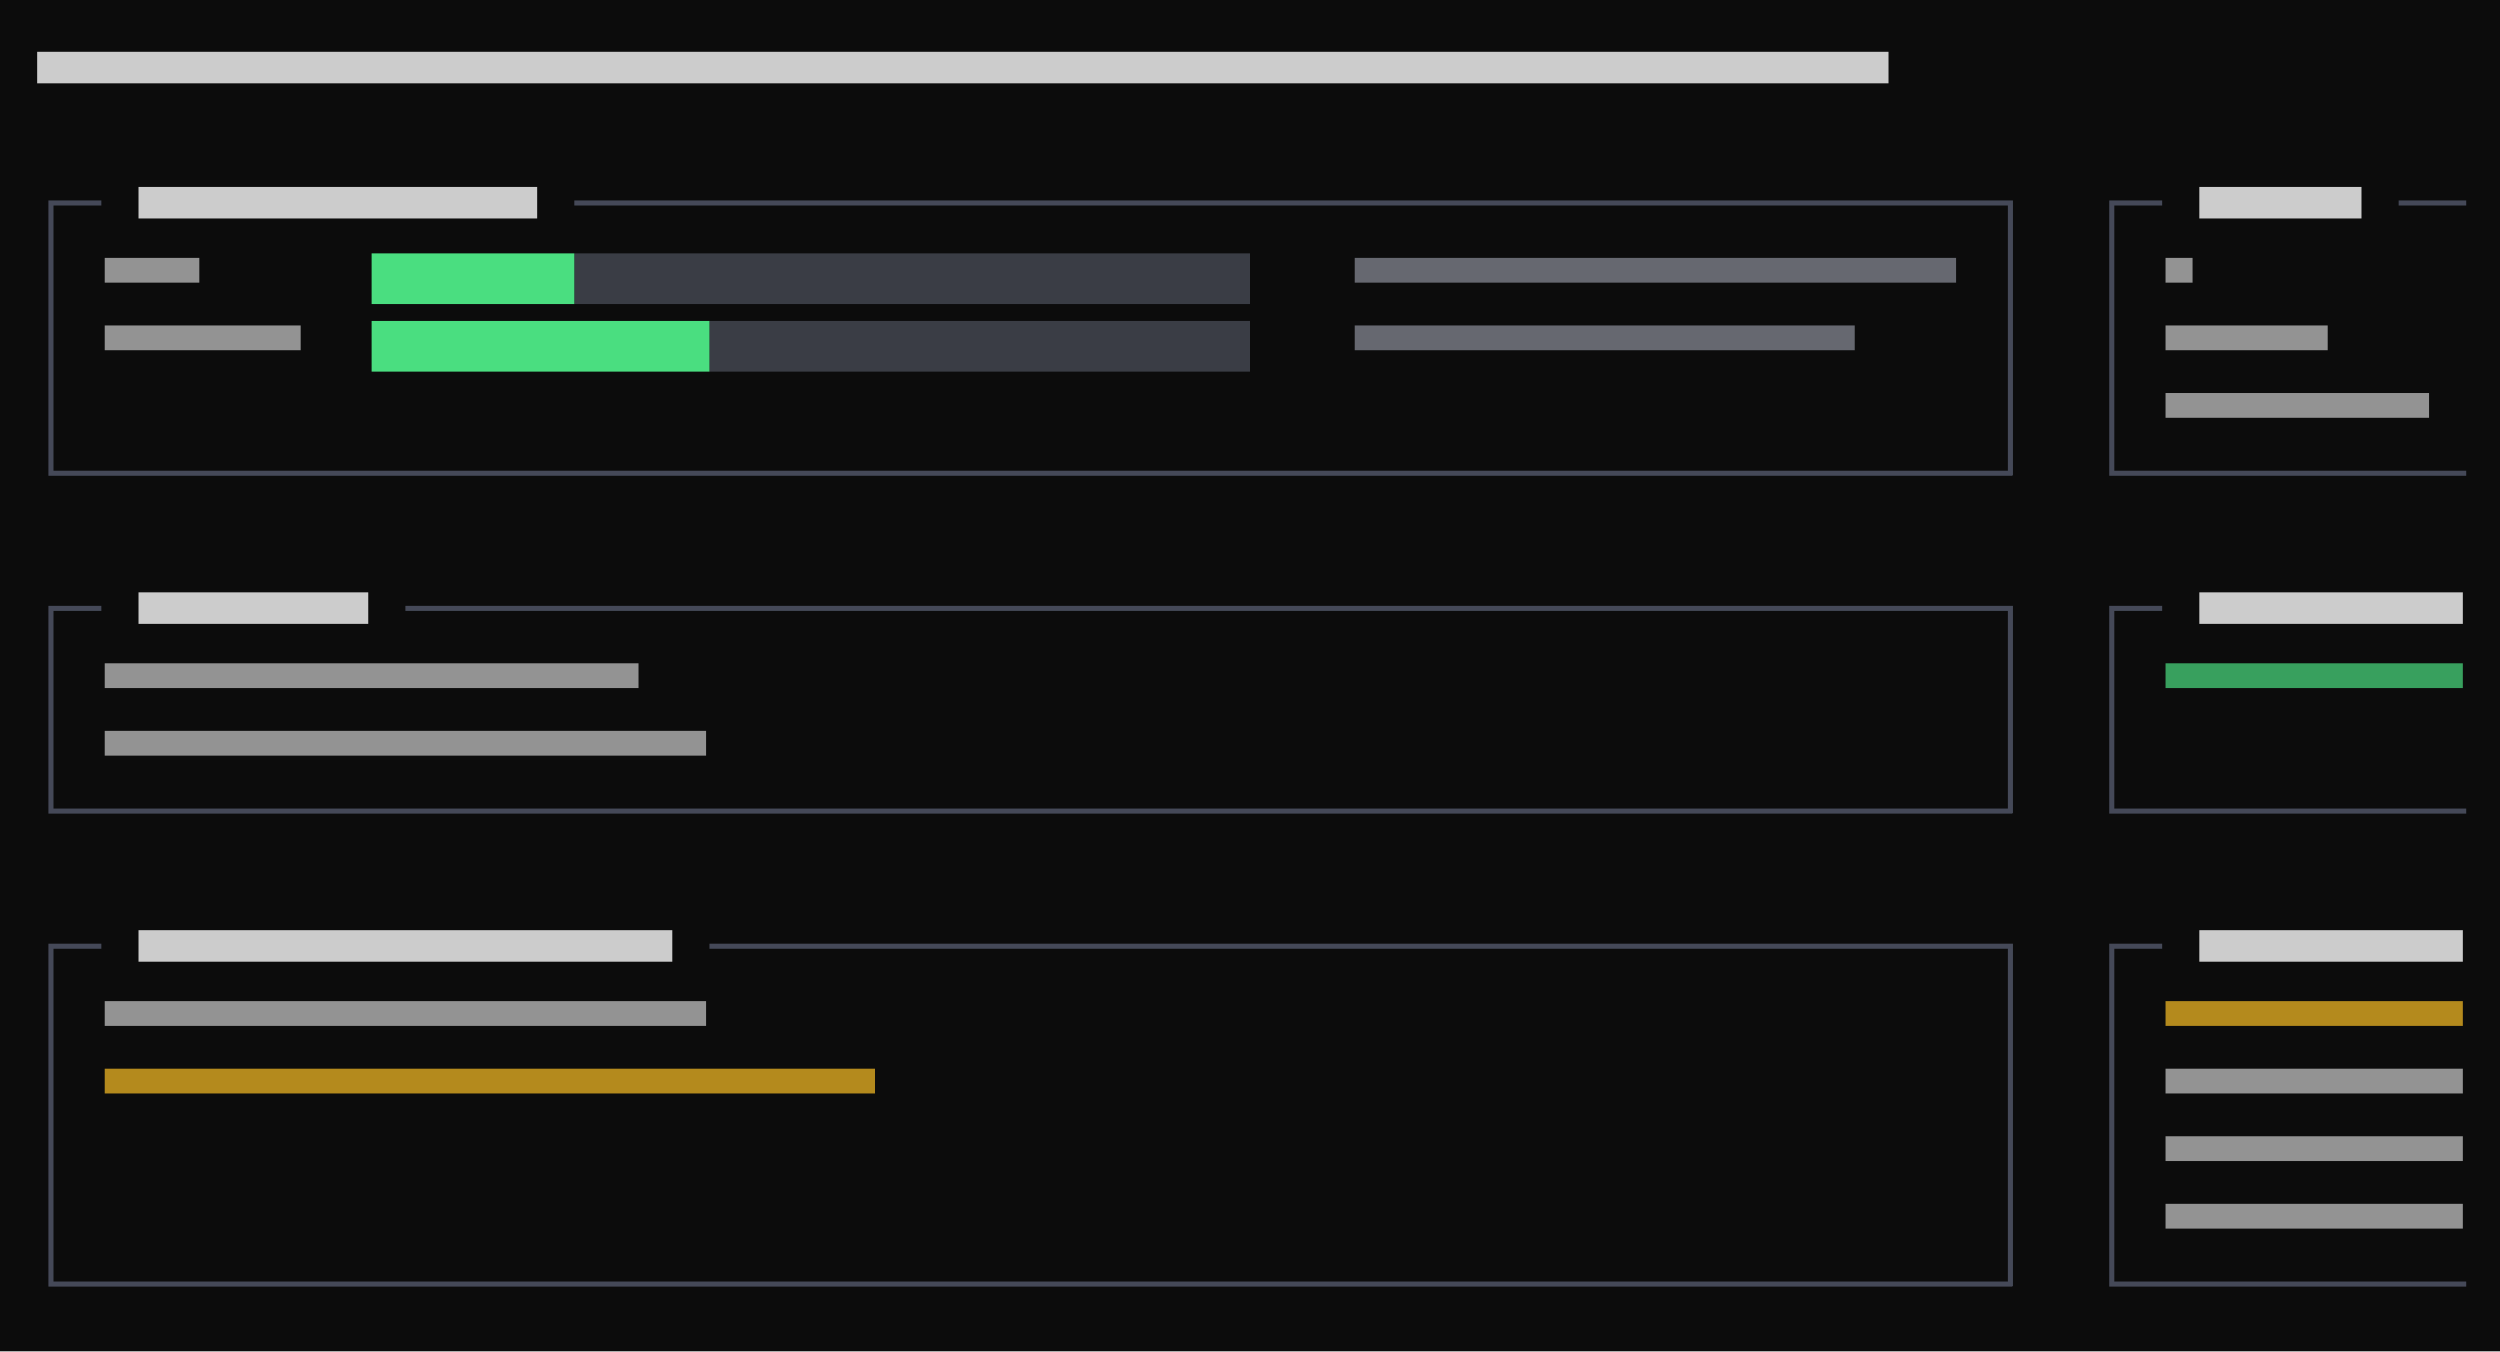
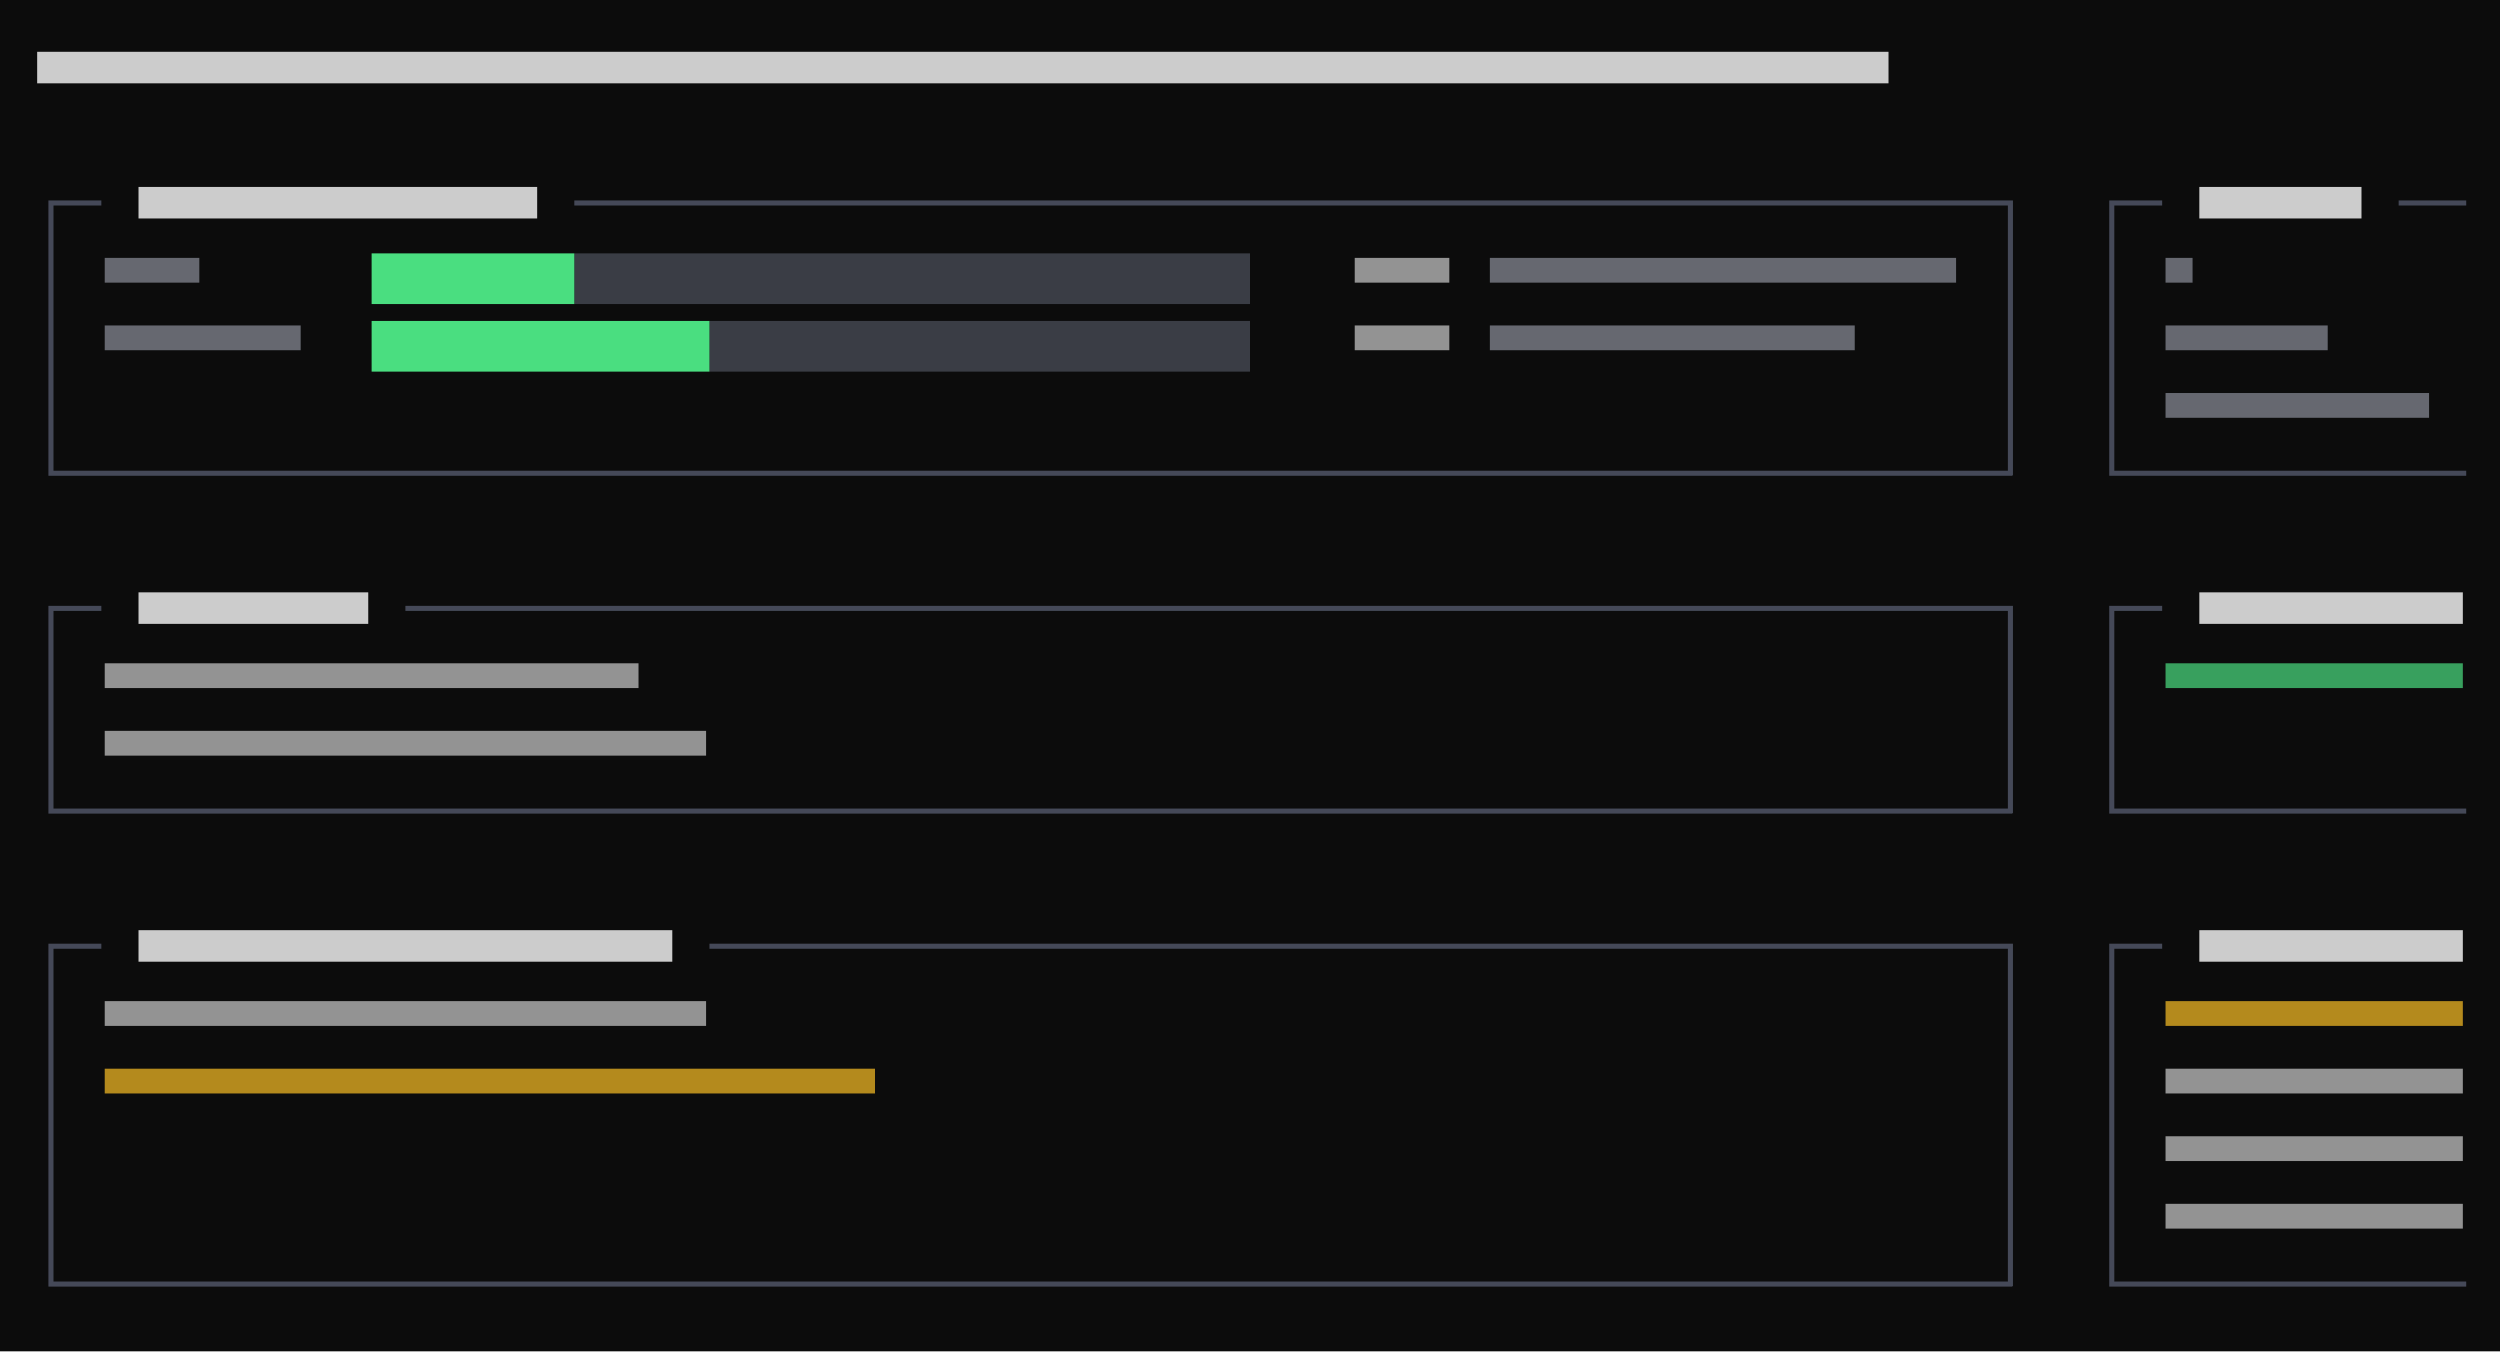
<svg xmlns="http://www.w3.org/2000/svg" viewBox="0 0 444 240" preserveAspectRatio="xMinYMin slice">
  <rect width="100%" height="100%" fill="#0c0c0c" />
  <g transform="translate(6 6)">
    <path fill="#3a3d45" d="M96 39h6v9h-6zM102 39h6v9h-6zM108 39h6v9h-6zM114 39h6v9h-6zM120 39h6v9h-6zM126 39h6v9h-6zM132 39h6v9h-6zM138 39h6v9h-6zM144 39h6v9h-6zM150 39h6v9h-6zM156 39h6v9h-6zM162 39h6v9h-6zM168 39h6v9h-6zM174 39h6v9h-6zM180 39h6v9h-6zM186 39h6v9h-6zM192 39h6v9h-6zM198 39h6v9h-6zM204 39h6v9h-6zM210 39h6v9h-6zM120 51h6v9h-6zM126 51h6v9h-6zM132 51h6v9h-6zM138 51h6v9h-6zM144 51h6v9h-6zM150 51h6v9h-6zM156 51h6v9h-6zM162 51h6v9h-6zM168 51h6v9h-6zM174 51h6v9h-6zM180 51h6v9h-6zM186 51h6v9h-6zM192 51h6v9h-6zM198 51h6v9h-6zM204 51h6v9h-6zM210 51h6v9h-6z" />
    <path fill="#4ade80" opacity="0.7" d="M378.6 111.8h52.8v4.4h-52.8z" />
    <path fill="#4ade80" d="M60 39h6v9h-6zM66 39h6v9h-6zM72 39h6v9h-6zM78 39h6v9h-6zM84 39h6v9h-6zM90 39h6v9h-6zM60 51h6v9h-6zM66 51h6v9h-6zM72 51h6v9h-6zM78 51h6v9h-6zM84 51h6v9h-6zM90 51h6v9h-6zM96 51h6v9h-6zM102 51h6v9h-6zM108 51h6v9h-6zM114 51h6v9h-6z" />
    <path fill="#4b5060" opacity="0.9" d="M2.6 29.6h3.4v0.9h-3.4zM2.6 29.6h0.9v6.4h-0.9zM6 29.6h3.4v0.9h-3.4zM8.6 29.6h3.4v0.9h-3.4zM96 29.6h3.4v0.9h-3.4zM98.6 29.6h3.4v0.9h-3.4zM102 29.6h3.4v0.9h-3.4zM104.6 29.6h3.4v0.9h-3.4zM108 29.6h3.4v0.9h-3.4zM110.6 29.6h3.4v0.9h-3.4zM114 29.6h3.4v0.9h-3.4zM116.6 29.6h3.4v0.9h-3.4zM120 29.6h3.4v0.9h-3.4zM122.6 29.6h3.4v0.9h-3.4zM126 29.6h3.4v0.9h-3.4zM128.6 29.6h3.4v0.9h-3.4zM132 29.6h3.4v0.9h-3.4zM134.6 29.6h3.4v0.9h-3.4zM138 29.6h3.4v0.9h-3.4zM140.6 29.6h3.4v0.9h-3.4zM144 29.6h3.4v0.9h-3.4zM146.6 29.6h3.4v0.9h-3.4zM150 29.6h3.4v0.9h-3.4zM152.6 29.6h3.4v0.9h-3.4zM156 29.6h3.4v0.9h-3.4zM158.6 29.6h3.4v0.9h-3.4zM162 29.6h3.4v0.9h-3.4zM164.6 29.6h3.4v0.9h-3.4zM168 29.6h3.4v0.9h-3.4zM170.6 29.6h3.4v0.9h-3.4zM174 29.6h3.4v0.9h-3.4zM176.6 29.6h3.4v0.9h-3.4zM180 29.6h3.4v0.9h-3.4zM182.6 29.6h3.4v0.9h-3.4zM186 29.6h3.4v0.9h-3.4zM188.6 29.6h3.4v0.9h-3.4zM192 29.6h3.4v0.9h-3.4zM194.6 29.6h3.4v0.9h-3.4zM198 29.6h3.4v0.9h-3.4zM200.6 29.6h3.4v0.9h-3.4zM204 29.6h3.4v0.9h-3.4zM206.6 29.6h3.4v0.9h-3.4zM210 29.6h3.4v0.9h-3.4zM212.6 29.6h3.4v0.9h-3.4zM216 29.6h3.4v0.9h-3.4zM218.6 29.6h3.4v0.9h-3.4zM222 29.6h3.4v0.9h-3.4zM224.6 29.6h3.4v0.9h-3.4zM228 29.6h3.4v0.9h-3.4zM230.6 29.6h3.4v0.9h-3.4zM234 29.6h3.4v0.9h-3.4zM236.6 29.6h3.4v0.9h-3.4zM240 29.6h3.4v0.9h-3.4zM242.6 29.6h3.4v0.9h-3.4zM246 29.6h3.4v0.9h-3.4zM248.6 29.6h3.4v0.9h-3.4zM252 29.6h3.4v0.9h-3.4zM254.6 29.6h3.4v0.9h-3.4zM258 29.6h3.4v0.9h-3.4zM260.6 29.6h3.4v0.9h-3.4zM264 29.6h3.4v0.9h-3.4zM266.6 29.6h3.4v0.9h-3.4zM270 29.6h3.4v0.9h-3.4zM272.6 29.6h3.4v0.9h-3.4zM276 29.6h3.4v0.9h-3.4zM278.6 29.6h3.4v0.9h-3.4zM282 29.6h3.4v0.9h-3.4zM284.6 29.6h3.4v0.9h-3.4zM288 29.6h3.4v0.9h-3.4zM290.6 29.6h3.4v0.9h-3.4zM294 29.6h3.4v0.9h-3.4zM296.6 29.6h3.4v0.9h-3.4zM300 29.6h3.4v0.9h-3.4zM302.6 29.6h3.4v0.9h-3.4zM306 29.6h3.4v0.9h-3.4zM308.6 29.6h3.4v0.9h-3.4zM312 29.6h3.4v0.9h-3.4zM314.6 29.6h3.4v0.9h-3.4zM318 29.6h3.4v0.9h-3.4zM320.6 29.6h3.4v0.9h-3.4zM324 29.6h3.4v0.9h-3.4zM326.6 29.6h3.4v0.9h-3.4zM330 29.6h3.4v0.9h-3.4zM332.6 29.6h3.4v0.9h-3.4zM336 29.6h3.4v0.9h-3.4zM338.6 29.6h3.4v0.9h-3.4zM342 29.6h3.4v0.9h-3.4zM344.6 29.6h3.4v0.9h-3.4zM348 29.6h3.4v0.9h-3.4zM350.6 29.6h0.9v6.4h-0.9zM368.6 29.6h3.4v0.9h-3.4zM368.6 29.6h0.9v6.4h-0.9zM372 29.6h3.4v0.9h-3.4zM374.6 29.6h3.4v0.9h-3.4zM420 29.6h3.4v0.9h-3.4zM422.6 29.6h3.4v0.9h-3.4zM426 29.6h3.4v0.9h-3.4zM428.6 29.6h3.4v0.9h-3.4zM2.6 36h0.9v6.4h-0.9zM2.6 41.6h0.9v6.4h-0.9zM350.6 36h0.9v6.4h-0.9zM350.6 41.6h0.9v6.4h-0.9zM368.6 36h0.9v6.4h-0.9zM368.6 41.6h0.9v6.4h-0.9zM2.6 48h0.9v6.4h-0.9zM2.6 53.6h0.9v6.4h-0.9zM350.6 48h0.9v6.4h-0.9zM350.6 53.6h0.9v6.4h-0.9zM368.6 48h0.9v6.4h-0.9zM368.6 53.6h0.9v6.4h-0.9zM2.6 60h0.9v6.4h-0.9zM2.6 65.6h0.9v6.4h-0.9zM350.6 60h0.9v6.4h-0.9zM350.6 65.6h0.9v6.4h-0.9zM368.6 60h0.9v6.4h-0.9zM368.6 65.6h0.9v6.4h-0.9zM2.6 77.6h3.4v0.9h-3.4zM2.6 72h0.9v6.4h-0.9zM6 77.6h3.4v0.9h-3.4zM8.6 77.6h3.4v0.9h-3.4zM12 77.6h3.4v0.9h-3.4zM14.6 77.6h3.4v0.9h-3.4zM18 77.6h3.4v0.9h-3.4zM20.6 77.6h3.4v0.9h-3.4zM24 77.6h3.4v0.9h-3.4zM26.6 77.6h3.4v0.9h-3.4zM30 77.6h3.4v0.9h-3.4zM32.6 77.6h3.4v0.9h-3.4zM36 77.6h3.4v0.9h-3.4zM38.6 77.6h3.4v0.9h-3.4zM42 77.6h3.4v0.9h-3.4zM44.6 77.6h3.4v0.9h-3.4zM48 77.6h3.4v0.9h-3.4zM50.6 77.6h3.4v0.9h-3.4zM54 77.6h3.4v0.9h-3.4zM56.6 77.6h3.4v0.9h-3.4zM60 77.6h3.4v0.9h-3.4zM62.6 77.6h3.4v0.9h-3.4zM66 77.6h3.4v0.9h-3.4zM68.6 77.6h3.4v0.9h-3.4zM72 77.6h3.4v0.9h-3.4zM74.6 77.6h3.4v0.9h-3.4zM78 77.6h3.4v0.9h-3.4zM80.6 77.6h3.4v0.9h-3.4zM84 77.6h3.4v0.9h-3.4zM86.6 77.6h3.4v0.9h-3.4zM90 77.6h3.4v0.9h-3.4zM92.6 77.6h3.4v0.9h-3.4zM96 77.6h3.4v0.9h-3.4zM98.6 77.6h3.4v0.9h-3.4zM102 77.6h3.4v0.9h-3.4zM104.6 77.6h3.4v0.9h-3.4zM108 77.6h3.4v0.9h-3.4zM110.6 77.6h3.4v0.9h-3.4zM114 77.6h3.4v0.9h-3.4zM116.6 77.6h3.4v0.9h-3.4zM120 77.6h3.4v0.9h-3.4zM122.6 77.6h3.4v0.9h-3.4zM126 77.6h3.4v0.9h-3.4zM128.6 77.6h3.4v0.9h-3.4zM132 77.6h3.4v0.9h-3.4zM134.6 77.6h3.4v0.9h-3.4zM138 77.6h3.4v0.9h-3.4zM140.6 77.6h3.4v0.9h-3.4zM144 77.6h3.4v0.9h-3.4zM146.6 77.6h3.4v0.9h-3.4zM150 77.6h3.4v0.9h-3.4zM152.6 77.6h3.4v0.9h-3.4zM156 77.6h3.4v0.9h-3.4zM158.6 77.6h3.4v0.9h-3.4zM162 77.6h3.4v0.9h-3.4zM164.6 77.6h3.4v0.9h-3.4zM168 77.6h3.4v0.9h-3.4zM170.6 77.6h3.4v0.9h-3.4zM174 77.6h3.4v0.9h-3.4zM176.6 77.6h3.4v0.9h-3.4zM180 77.6h3.4v0.9h-3.4zM182.6 77.6h3.4v0.9h-3.4zM186 77.6h3.4v0.9h-3.4zM188.6 77.6h3.4v0.9h-3.4zM192 77.6h3.4v0.9h-3.4zM194.6 77.6h3.4v0.9h-3.4zM198 77.6h3.4v0.9h-3.4zM200.6 77.6h3.4v0.9h-3.4zM204 77.6h3.4v0.9h-3.4zM206.6 77.6h3.4v0.9h-3.4zM210 77.6h3.4v0.9h-3.4zM212.6 77.6h3.4v0.9h-3.4zM216 77.6h3.4v0.9h-3.4zM218.6 77.6h3.4v0.9h-3.4zM222 77.6h3.4v0.9h-3.4zM224.6 77.6h3.4v0.9h-3.4zM228 77.6h3.4v0.9h-3.4zM230.6 77.6h3.4v0.9h-3.4zM234 77.6h3.4v0.9h-3.4zM236.6 77.6h3.4v0.9h-3.4zM240 77.6h3.4v0.9h-3.4zM242.6 77.6h3.4v0.9h-3.4zM246 77.6h3.4v0.9h-3.4zM248.6 77.6h3.4v0.9h-3.4zM252 77.6h3.4v0.9h-3.4zM254.6 77.6h3.4v0.9h-3.4zM258 77.6h3.4v0.9h-3.4zM260.6 77.6h3.4v0.9h-3.4zM264 77.6h3.4v0.9h-3.4zM266.6 77.6h3.4v0.9h-3.4zM270 77.6h3.4v0.9h-3.4zM272.6 77.6h3.4v0.9h-3.4zM276 77.6h3.4v0.9h-3.4zM278.6 77.6h3.4v0.9h-3.4zM282 77.6h3.4v0.9h-3.4zM284.6 77.6h3.4v0.9h-3.4zM288 77.6h3.4v0.9h-3.4zM290.6 77.6h3.4v0.9h-3.4zM294 77.6h3.4v0.9h-3.4zM296.6 77.6h3.4v0.9h-3.4zM300 77.6h3.4v0.9h-3.4zM302.6 77.6h3.4v0.9h-3.4zM306 77.6h3.4v0.9h-3.4zM308.6 77.6h3.4v0.9h-3.4zM312 77.6h3.4v0.9h-3.4zM314.6 77.6h3.4v0.9h-3.4zM318 77.6h3.4v0.9h-3.4zM320.6 77.6h3.4v0.9h-3.4zM324 77.6h3.4v0.9h-3.4zM326.6 77.6h3.4v0.9h-3.4zM330 77.6h3.4v0.9h-3.4zM332.6 77.6h3.4v0.9h-3.4zM336 77.6h3.4v0.9h-3.4zM338.6 77.6h3.4v0.9h-3.4zM342 77.6h3.4v0.9h-3.4zM344.6 77.6h3.4v0.9h-3.4zM348 77.6h3.4v0.9h-3.4zM350.6 72h0.9v6.4h-0.9zM368.6 77.6h3.4v0.9h-3.4zM368.6 72h0.9v6.4h-0.9zM372 77.6h3.4v0.9h-3.4zM374.6 77.6h3.4v0.9h-3.4zM378 77.6h3.4v0.9h-3.4zM380.6 77.6h3.4v0.9h-3.4zM384 77.6h3.4v0.9h-3.4zM386.6 77.6h3.4v0.9h-3.4zM390 77.6h3.4v0.9h-3.4zM392.6 77.6h3.4v0.9h-3.4zM396 77.6h3.4v0.9h-3.4zM398.6 77.6h3.4v0.9h-3.4zM402 77.6h3.4v0.9h-3.4zM404.6 77.6h3.4v0.9h-3.4zM408 77.6h3.4v0.9h-3.4zM410.6 77.6h3.4v0.9h-3.4zM414 77.6h3.4v0.9h-3.4zM416.6 77.6h3.4v0.9h-3.4zM420 77.6h3.4v0.9h-3.4zM422.6 77.6h3.4v0.9h-3.4zM426 77.6h3.4v0.9h-3.4zM428.6 77.6h3.4v0.9h-3.4zM2.6 101.6h3.4v0.9h-3.4zM2.6 101.6h0.9v6.4h-0.9zM6 101.6h3.4v0.9h-3.4zM8.6 101.6h3.4v0.9h-3.4zM66 101.6h3.4v0.9h-3.4zM68.6 101.6h3.4v0.9h-3.4zM72 101.6h3.4v0.9h-3.4zM74.6 101.6h3.4v0.9h-3.4zM78 101.6h3.4v0.9h-3.4zM80.6 101.6h3.4v0.9h-3.4zM84 101.6h3.4v0.9h-3.4zM86.6 101.6h3.4v0.9h-3.4zM90 101.6h3.4v0.9h-3.4zM92.6 101.6h3.4v0.9h-3.4zM96 101.6h3.4v0.9h-3.4zM98.6 101.6h3.4v0.9h-3.4zM102 101.6h3.4v0.9h-3.4zM104.6 101.6h3.4v0.9h-3.4zM108 101.6h3.4v0.9h-3.4zM110.6 101.6h3.4v0.9h-3.4zM114 101.6h3.4v0.9h-3.4zM116.6 101.6h3.4v0.9h-3.4zM120 101.6h3.4v0.9h-3.4zM122.6 101.6h3.4v0.9h-3.4zM126 101.6h3.4v0.9h-3.4zM128.6 101.6h3.4v0.9h-3.4zM132 101.6h3.4v0.9h-3.4zM134.6 101.6h3.4v0.9h-3.4zM138 101.6h3.4v0.9h-3.4zM140.6 101.6h3.4v0.9h-3.4zM144 101.6h3.4v0.9h-3.4zM146.6 101.6h3.4v0.9h-3.4zM150 101.6h3.4v0.9h-3.4zM152.6 101.6h3.4v0.9h-3.4zM156 101.6h3.4v0.9h-3.4zM158.6 101.6h3.4v0.9h-3.4zM162 101.6h3.4v0.9h-3.4zM164.6 101.6h3.4v0.9h-3.4zM168 101.6h3.4v0.9h-3.4zM170.6 101.6h3.4v0.9h-3.4zM174 101.6h3.4v0.9h-3.4zM176.6 101.6h3.4v0.9h-3.4zM180 101.6h3.4v0.9h-3.4zM182.6 101.6h3.4v0.9h-3.4zM186 101.6h3.4v0.9h-3.4zM188.6 101.6h3.4v0.9h-3.4zM192 101.6h3.4v0.9h-3.4zM194.6 101.6h3.4v0.9h-3.4zM198 101.6h3.4v0.9h-3.4zM200.6 101.6h3.4v0.9h-3.4zM204 101.6h3.4v0.9h-3.4zM206.6 101.6h3.4v0.9h-3.4zM210 101.6h3.4v0.9h-3.4zM212.6 101.6h3.4v0.9h-3.4zM216 101.6h3.4v0.9h-3.4zM218.6 101.6h3.4v0.9h-3.4zM222 101.6h3.4v0.9h-3.4zM224.6 101.6h3.4v0.9h-3.4zM228 101.6h3.4v0.9h-3.4zM230.6 101.6h3.4v0.9h-3.4zM234 101.6h3.4v0.9h-3.4zM236.6 101.6h3.4v0.9h-3.4zM240 101.6h3.4v0.9h-3.4zM242.6 101.6h3.4v0.9h-3.4zM246 101.6h3.4v0.9h-3.4zM248.6 101.6h3.4v0.9h-3.4zM252 101.6h3.4v0.9h-3.4zM254.6 101.6h3.4v0.9h-3.4zM258 101.6h3.4v0.9h-3.4zM260.6 101.6h3.4v0.9h-3.4zM264 101.6h3.4v0.9h-3.4zM266.6 101.6h3.4v0.9h-3.4zM270 101.6h3.4v0.9h-3.4zM272.6 101.6h3.4v0.9h-3.4zM276 101.6h3.4v0.9h-3.4zM278.6 101.6h3.4v0.9h-3.4zM282 101.6h3.4v0.9h-3.4zM284.6 101.6h3.4v0.9h-3.4zM288 101.6h3.4v0.9h-3.4zM290.6 101.6h3.4v0.9h-3.4zM294 101.6h3.4v0.9h-3.4zM296.6 101.6h3.4v0.9h-3.4zM300 101.6h3.4v0.9h-3.4zM302.6 101.6h3.4v0.9h-3.4zM306 101.6h3.4v0.9h-3.4zM308.6 101.6h3.4v0.9h-3.4zM312 101.6h3.4v0.9h-3.4zM314.6 101.6h3.4v0.9h-3.4zM318 101.6h3.4v0.9h-3.4zM320.6 101.6h3.4v0.9h-3.4zM324 101.6h3.4v0.9h-3.4zM326.6 101.6h3.4v0.9h-3.4zM330 101.6h3.4v0.9h-3.4zM332.6 101.6h3.4v0.9h-3.4zM336 101.6h3.4v0.9h-3.4zM338.6 101.6h3.4v0.9h-3.4zM342 101.6h3.4v0.9h-3.4zM344.6 101.6h3.4v0.9h-3.4zM348 101.6h3.4v0.9h-3.4zM350.6 101.6h0.9v6.4h-0.9zM368.6 101.6h3.4v0.9h-3.4zM368.6 101.6h0.9v6.4h-0.9zM372 101.6h3.4v0.9h-3.4zM374.6 101.6h3.4v0.9h-3.4zM2.6 108h0.9v6.4h-0.9zM2.6 113.6h0.9v6.4h-0.9zM350.6 108h0.9v6.4h-0.9zM350.6 113.6h0.9v6.4h-0.9zM368.6 108h0.9v6.4h-0.9zM368.6 113.6h0.9v6.4h-0.9zM2.6 120h0.9v6.4h-0.9zM2.6 125.6h0.9v6.4h-0.9zM350.6 120h0.9v6.4h-0.9zM350.6 125.6h0.9v6.4h-0.9zM368.6 120h0.9v6.4h-0.9zM368.6 125.6h0.9v6.4h-0.9zM2.6 137.6h3.4v0.9h-3.4zM2.6 132h0.9v6.4h-0.9zM6 137.6h3.4v0.9h-3.4zM8.6 137.6h3.4v0.9h-3.4zM12 137.6h3.4v0.9h-3.4zM14.6 137.6h3.4v0.9h-3.4zM18 137.6h3.4v0.9h-3.4zM20.6 137.6h3.4v0.9h-3.4zM24 137.6h3.4v0.9h-3.4zM26.6 137.6h3.4v0.9h-3.4zM30 137.6h3.4v0.9h-3.4zM32.6 137.6h3.4v0.9h-3.4zM36 137.6h3.4v0.9h-3.4zM38.6 137.6h3.4v0.9h-3.4zM42 137.6h3.4v0.9h-3.4zM44.6 137.6h3.4v0.9h-3.4zM48 137.6h3.4v0.9h-3.4zM50.6 137.6h3.4v0.9h-3.4zM54 137.6h3.4v0.9h-3.4zM56.6 137.6h3.4v0.9h-3.4zM60 137.6h3.4v0.9h-3.4zM62.6 137.6h3.4v0.9h-3.4zM66 137.6h3.4v0.9h-3.4zM68.6 137.6h3.4v0.9h-3.4zM72 137.6h3.4v0.9h-3.4zM74.6 137.6h3.4v0.9h-3.4zM78 137.6h3.4v0.9h-3.4zM80.6 137.6h3.4v0.9h-3.4zM84 137.6h3.4v0.9h-3.4zM86.6 137.6h3.4v0.9h-3.4zM90 137.6h3.4v0.9h-3.4zM92.6 137.6h3.4v0.9h-3.4zM96 137.6h3.4v0.9h-3.4zM98.6 137.6h3.4v0.9h-3.4zM102 137.6h3.4v0.9h-3.4zM104.6 137.6h3.4v0.9h-3.4zM108 137.6h3.4v0.9h-3.4zM110.6 137.6h3.4v0.9h-3.4zM114 137.6h3.4v0.9h-3.4zM116.6 137.6h3.4v0.9h-3.4zM120 137.6h3.4v0.9h-3.4zM122.6 137.6h3.4v0.9h-3.4zM126 137.6h3.4v0.9h-3.4zM128.6 137.6h3.4v0.9h-3.4zM132 137.6h3.4v0.9h-3.4zM134.6 137.6h3.4v0.9h-3.4zM138 137.6h3.4v0.9h-3.4zM140.6 137.6h3.4v0.9h-3.4zM144 137.6h3.4v0.9h-3.4zM146.6 137.6h3.4v0.9h-3.4zM150 137.6h3.4v0.9h-3.4zM152.6 137.6h3.4v0.9h-3.4zM156 137.6h3.4v0.9h-3.4zM158.6 137.6h3.4v0.9h-3.4zM162 137.6h3.4v0.9h-3.4zM164.6 137.6h3.4v0.9h-3.4zM168 137.6h3.4v0.9h-3.4zM170.6 137.6h3.4v0.9h-3.4zM174 137.6h3.4v0.9h-3.4zM176.6 137.6h3.4v0.9h-3.4zM180 137.6h3.4v0.9h-3.4zM182.6 137.6h3.4v0.9h-3.4zM186 137.6h3.4v0.9h-3.4zM188.6 137.6h3.4v0.9h-3.4zM192 137.6h3.4v0.9h-3.4zM194.6 137.6h3.4v0.9h-3.4zM198 137.6h3.4v0.9h-3.4zM200.6 137.6h3.4v0.9h-3.4zM204 137.6h3.4v0.9h-3.4zM206.6 137.6h3.4v0.9h-3.4zM210 137.6h3.4v0.9h-3.4zM212.6 137.6h3.4v0.9h-3.4zM216 137.6h3.4v0.9h-3.4zM218.6 137.6h3.4v0.9h-3.4zM222 137.6h3.4v0.9h-3.4zM224.6 137.6h3.4v0.9h-3.4zM228 137.6h3.4v0.9h-3.4zM230.6 137.6h3.4v0.9h-3.4zM234 137.6h3.4v0.9h-3.4zM236.6 137.6h3.4v0.9h-3.4zM240 137.6h3.4v0.9h-3.4zM242.6 137.6h3.4v0.9h-3.4zM246 137.6h3.4v0.9h-3.4zM248.6 137.6h3.4v0.9h-3.4zM252 137.6h3.4v0.9h-3.4zM254.6 137.6h3.4v0.9h-3.4zM258 137.6h3.4v0.9h-3.4zM260.6 137.6h3.4v0.9h-3.4zM264 137.6h3.4v0.9h-3.4zM266.6 137.6h3.4v0.9h-3.4zM270 137.6h3.4v0.9h-3.4zM272.6 137.6h3.4v0.9h-3.4zM276 137.6h3.4v0.9h-3.4zM278.6 137.6h3.4v0.9h-3.4zM282 137.6h3.4v0.9h-3.4zM284.6 137.6h3.4v0.9h-3.4zM288 137.6h3.4v0.9h-3.4zM290.6 137.6h3.4v0.9h-3.4zM294 137.6h3.4v0.9h-3.4zM296.6 137.6h3.4v0.9h-3.4zM300 137.6h3.4v0.9h-3.4zM302.6 137.6h3.4v0.9h-3.4zM306 137.6h3.4v0.9h-3.4zM308.6 137.6h3.4v0.9h-3.4zM312 137.6h3.4v0.9h-3.4zM314.6 137.6h3.4v0.9h-3.4zM318 137.6h3.4v0.9h-3.4zM320.6 137.6h3.4v0.9h-3.4zM324 137.6h3.4v0.9h-3.4zM326.6 137.6h3.4v0.9h-3.4zM330 137.6h3.4v0.9h-3.4zM332.6 137.6h3.4v0.9h-3.4zM336 137.6h3.4v0.9h-3.4zM338.6 137.6h3.4v0.9h-3.4zM342 137.6h3.4v0.9h-3.4zM344.6 137.6h3.4v0.9h-3.4zM348 137.6h3.4v0.9h-3.4zM350.6 132h0.9v6.4h-0.9zM368.6 137.6h3.4v0.9h-3.4zM368.6 132h0.9v6.4h-0.9zM372 137.6h3.4v0.9h-3.4zM374.6 137.6h3.4v0.9h-3.4zM378 137.6h3.4v0.9h-3.4zM380.6 137.6h3.4v0.9h-3.4zM384 137.6h3.4v0.9h-3.4zM386.6 137.6h3.4v0.9h-3.4zM390 137.6h3.4v0.9h-3.4zM392.6 137.6h3.4v0.9h-3.4zM396 137.6h3.4v0.9h-3.4zM398.6 137.6h3.4v0.9h-3.4zM402 137.6h3.4v0.9h-3.4zM404.6 137.6h3.4v0.9h-3.4zM408 137.6h3.4v0.9h-3.4zM410.6 137.6h3.4v0.9h-3.4zM414 137.6h3.4v0.9h-3.4zM416.6 137.6h3.4v0.9h-3.4zM420 137.6h3.4v0.9h-3.4zM422.6 137.6h3.4v0.9h-3.4zM426 137.6h3.4v0.9h-3.4zM428.6 137.6h3.4v0.9h-3.4zM2.6 161.6h3.4v0.9h-3.4zM2.6 161.6h0.9v6.4h-0.9zM6 161.6h3.4v0.9h-3.4zM8.6 161.6h3.4v0.9h-3.4zM120 161.6h3.4v0.9h-3.4zM122.6 161.6h3.4v0.9h-3.4zM126 161.6h3.4v0.9h-3.4zM128.6 161.6h3.4v0.9h-3.4zM132 161.6h3.4v0.9h-3.4zM134.6 161.6h3.4v0.9h-3.4zM138 161.6h3.4v0.9h-3.4zM140.6 161.6h3.4v0.9h-3.4zM144 161.6h3.4v0.9h-3.4zM146.6 161.6h3.4v0.9h-3.4zM150 161.6h3.4v0.9h-3.4zM152.6 161.6h3.4v0.9h-3.4zM156 161.6h3.4v0.9h-3.4zM158.6 161.6h3.4v0.9h-3.4zM162 161.6h3.4v0.9h-3.4zM164.6 161.6h3.4v0.9h-3.4zM168 161.6h3.4v0.9h-3.4zM170.6 161.6h3.4v0.9h-3.4zM174 161.6h3.4v0.9h-3.4zM176.6 161.6h3.4v0.9h-3.4zM180 161.6h3.4v0.9h-3.4zM182.6 161.6h3.4v0.9h-3.4zM186 161.6h3.4v0.9h-3.4zM188.6 161.6h3.4v0.9h-3.4zM192 161.6h3.4v0.9h-3.4zM194.6 161.6h3.4v0.9h-3.4zM198 161.6h3.4v0.9h-3.4zM200.6 161.6h3.4v0.9h-3.4zM204 161.6h3.4v0.9h-3.4zM206.6 161.6h3.4v0.9h-3.4zM210 161.6h3.4v0.9h-3.4zM212.6 161.6h3.4v0.9h-3.4zM216 161.6h3.4v0.9h-3.4zM218.6 161.6h3.4v0.9h-3.4zM222 161.6h3.4v0.9h-3.4zM224.6 161.6h3.4v0.9h-3.4zM228 161.6h3.4v0.9h-3.4zM230.6 161.6h3.4v0.9h-3.4zM234 161.6h3.4v0.9h-3.4zM236.6 161.6h3.4v0.9h-3.4zM240 161.6h3.4v0.9h-3.4zM242.6 161.6h3.4v0.9h-3.4zM246 161.6h3.4v0.9h-3.4zM248.6 161.6h3.4v0.9h-3.4zM252 161.6h3.4v0.9h-3.4zM254.6 161.6h3.4v0.9h-3.4zM258 161.6h3.4v0.9h-3.4zM260.6 161.6h3.4v0.9h-3.4zM264 161.6h3.4v0.9h-3.4zM266.6 161.6h3.4v0.9h-3.4zM270 161.6h3.4v0.9h-3.4zM272.6 161.6h3.4v0.9h-3.4zM276 161.6h3.4v0.9h-3.4zM278.6 161.6h3.4v0.9h-3.4zM282 161.6h3.4v0.9h-3.4zM284.6 161.6h3.4v0.9h-3.4zM288 161.6h3.4v0.9h-3.4zM290.6 161.6h3.4v0.9h-3.4zM294 161.6h3.4v0.9h-3.4zM296.6 161.6h3.4v0.9h-3.4zM300 161.6h3.4v0.9h-3.4zM302.6 161.6h3.4v0.9h-3.4zM306 161.6h3.4v0.9h-3.4zM308.6 161.6h3.4v0.9h-3.4zM312 161.6h3.4v0.9h-3.4zM314.6 161.6h3.4v0.9h-3.4zM318 161.6h3.4v0.9h-3.4zM320.6 161.6h3.4v0.9h-3.4zM324 161.6h3.4v0.9h-3.4zM326.6 161.6h3.4v0.9h-3.4zM330 161.6h3.4v0.9h-3.4zM332.6 161.6h3.4v0.9h-3.4zM336 161.6h3.4v0.9h-3.4zM338.6 161.6h3.4v0.9h-3.4zM342 161.6h3.4v0.9h-3.4zM344.6 161.6h3.4v0.9h-3.4zM348 161.6h3.4v0.9h-3.4zM350.6 161.6h0.9v6.4h-0.9zM368.6 161.6h3.4v0.9h-3.4zM368.6 161.6h0.9v6.4h-0.9zM372 161.6h3.4v0.9h-3.4zM374.6 161.6h3.4v0.9h-3.4zM2.6 168h0.9v6.4h-0.9zM2.6 173.6h0.9v6.4h-0.9zM350.6 168h0.9v6.4h-0.9zM350.6 173.6h0.9v6.4h-0.9zM368.6 168h0.9v6.4h-0.9zM368.6 173.6h0.9v6.4h-0.9zM2.6 180h0.9v6.4h-0.9zM2.6 185.6h0.9v6.4h-0.9zM350.6 180h0.9v6.4h-0.9zM350.6 185.6h0.9v6.4h-0.9zM368.6 180h0.9v6.4h-0.9zM368.6 185.6h0.9v6.4h-0.9zM2.6 192h0.9v6.4h-0.9zM2.6 197.6h0.9v6.4h-0.9zM350.6 192h0.9v6.4h-0.9zM350.6 197.6h0.9v6.4h-0.9zM368.6 192h0.9v6.4h-0.9zM368.6 197.6h0.9v6.4h-0.9zM2.6 204h0.9v6.4h-0.9zM2.6 209.6h0.9v6.4h-0.9zM350.6 204h0.9v6.4h-0.9zM350.6 209.6h0.9v6.4h-0.9zM368.6 204h0.9v6.4h-0.9zM368.6 209.6h0.9v6.4h-0.9zM2.6 221.6h3.4v0.9h-3.4zM2.6 216h0.9v6.4h-0.9zM6 221.6h3.4v0.9h-3.4zM8.6 221.6h3.4v0.9h-3.4zM12 221.6h3.4v0.9h-3.4zM14.6 221.6h3.4v0.9h-3.4zM18 221.6h3.4v0.9h-3.4zM20.6 221.6h3.4v0.9h-3.4zM24 221.6h3.4v0.9h-3.4zM26.6 221.6h3.4v0.9h-3.4zM30 221.6h3.4v0.9h-3.4zM32.6 221.6h3.4v0.9h-3.4zM36 221.6h3.4v0.9h-3.4zM38.6 221.6h3.4v0.9h-3.4zM42 221.6h3.4v0.9h-3.4zM44.6 221.6h3.4v0.9h-3.4zM48 221.6h3.4v0.9h-3.4zM50.6 221.6h3.4v0.9h-3.4zM54 221.6h3.4v0.9h-3.4zM56.6 221.6h3.4v0.9h-3.4zM60 221.6h3.4v0.9h-3.4zM62.6 221.6h3.4v0.9h-3.4zM66 221.6h3.4v0.9h-3.4zM68.6 221.6h3.4v0.9h-3.4zM72 221.6h3.4v0.9h-3.4zM74.6 221.6h3.4v0.9h-3.4zM78 221.6h3.4v0.9h-3.4zM80.6 221.6h3.4v0.9h-3.4zM84 221.6h3.4v0.9h-3.4zM86.6 221.6h3.4v0.9h-3.4zM90 221.6h3.4v0.9h-3.4zM92.6 221.6h3.4v0.9h-3.4zM96 221.6h3.4v0.9h-3.4zM98.6 221.6h3.4v0.9h-3.4zM102 221.6h3.4v0.9h-3.4zM104.6 221.6h3.4v0.9h-3.4zM108 221.6h3.4v0.9h-3.4zM110.6 221.6h3.4v0.9h-3.4zM114 221.6h3.4v0.9h-3.4zM116.6 221.6h3.4v0.9h-3.4zM120 221.6h3.4v0.9h-3.4zM122.6 221.6h3.4v0.9h-3.4zM126 221.6h3.4v0.9h-3.4zM128.6 221.6h3.4v0.9h-3.4zM132 221.6h3.4v0.9h-3.4zM134.6 221.6h3.4v0.9h-3.4zM138 221.6h3.4v0.9h-3.4zM140.6 221.6h3.4v0.9h-3.4zM144 221.6h3.4v0.9h-3.4zM146.6 221.6h3.4v0.9h-3.4zM150 221.6h3.4v0.9h-3.4zM152.6 221.6h3.4v0.9h-3.4zM156 221.6h3.4v0.9h-3.4zM158.6 221.6h3.4v0.9h-3.4zM162 221.6h3.4v0.9h-3.4zM164.6 221.6h3.4v0.9h-3.4zM168 221.6h3.4v0.9h-3.4zM170.6 221.6h3.4v0.9h-3.4zM174 221.6h3.4v0.9h-3.4zM176.6 221.6h3.4v0.9h-3.4zM180 221.6h3.4v0.9h-3.4zM182.6 221.6h3.4v0.9h-3.4zM186 221.6h3.4v0.9h-3.4zM188.6 221.6h3.4v0.9h-3.4zM192 221.6h3.4v0.9h-3.4zM194.6 221.6h3.4v0.9h-3.4zM198 221.6h3.4v0.9h-3.4zM200.6 221.6h3.4v0.9h-3.4zM204 221.6h3.4v0.9h-3.4zM206.6 221.6h3.4v0.9h-3.4zM210 221.6h3.4v0.9h-3.4zM212.6 221.6h3.4v0.9h-3.4zM216 221.6h3.4v0.9h-3.4zM218.6 221.6h3.4v0.9h-3.4zM222 221.6h3.4v0.9h-3.4zM224.6 221.6h3.4v0.9h-3.4zM228 221.6h3.4v0.9h-3.4zM230.6 221.6h3.4v0.9h-3.4zM234 221.6h3.4v0.9h-3.4zM236.6 221.6h3.4v0.9h-3.4zM240 221.6h3.4v0.9h-3.4zM242.6 221.6h3.4v0.9h-3.4zM246 221.6h3.4v0.9h-3.4zM248.6 221.6h3.4v0.9h-3.4zM252 221.6h3.4v0.9h-3.4zM254.6 221.6h3.4v0.9h-3.4zM258 221.6h3.4v0.9h-3.4zM260.6 221.6h3.4v0.9h-3.4zM264 221.6h3.4v0.9h-3.4zM266.6 221.6h3.4v0.9h-3.4zM270 221.6h3.4v0.9h-3.4zM272.6 221.6h3.4v0.9h-3.4zM276 221.6h3.4v0.9h-3.4zM278.6 221.6h3.4v0.9h-3.4zM282 221.6h3.4v0.9h-3.4zM284.6 221.6h3.4v0.9h-3.4zM288 221.6h3.4v0.9h-3.4zM290.6 221.6h3.4v0.9h-3.4zM294 221.6h3.4v0.9h-3.4zM296.6 221.6h3.4v0.9h-3.4zM300 221.6h3.4v0.9h-3.4zM302.6 221.6h3.4v0.9h-3.4zM306 221.6h3.4v0.9h-3.4zM308.6 221.6h3.4v0.9h-3.4zM312 221.6h3.4v0.9h-3.4zM314.6 221.6h3.4v0.9h-3.4zM318 221.6h3.4v0.9h-3.4zM320.6 221.6h3.4v0.9h-3.4zM324 221.6h3.4v0.9h-3.4zM326.6 221.6h3.4v0.9h-3.4zM330 221.6h3.4v0.9h-3.4zM332.6 221.6h3.4v0.9h-3.4zM336 221.6h3.4v0.9h-3.4zM338.6 221.6h3.4v0.9h-3.4zM342 221.6h3.4v0.9h-3.4zM344.6 221.6h3.4v0.9h-3.4zM348 221.6h3.4v0.9h-3.4zM350.6 216h0.9v6.4h-0.9zM368.6 221.6h3.4v0.9h-3.4zM368.6 216h0.9v6.4h-0.9zM372 221.6h3.4v0.9h-3.4zM374.6 221.6h3.4v0.9h-3.4zM378 221.6h3.4v0.9h-3.4zM380.6 221.6h3.4v0.9h-3.4zM384 221.6h3.4v0.9h-3.4zM386.6 221.6h3.4v0.9h-3.4zM390 221.6h3.4v0.9h-3.4zM392.6 221.6h3.4v0.9h-3.4zM396 221.6h3.4v0.9h-3.4zM398.6 221.6h3.4v0.9h-3.4zM402 221.6h3.4v0.9h-3.4zM404.6 221.6h3.4v0.9h-3.4zM408 221.6h3.4v0.9h-3.4zM410.6 221.6h3.4v0.9h-3.4zM414 221.6h3.4v0.9h-3.4zM416.6 221.6h3.4v0.9h-3.4zM420 221.6h3.4v0.9h-3.4zM422.6 221.6h3.4v0.9h-3.4zM426 221.6h3.4v0.9h-3.4zM428.6 221.6h3.4v0.9h-3.4z" />
-     <path fill="#8b8f9a" opacity="0.7" d="M234.6 39.8h106.8v4.4h-106.8zM234.6 51.8h88.8v4.4h-88.8z" />
-     <path fill="#cccccc" opacity="0.7" d="M12.6 39.8h16.8v4.4h-16.8zM378.6 39.8h4.8v4.4h-4.8zM12.6 51.8h34.8v4.4h-34.8zM378.6 51.8h28.8v4.4h-28.8zM378.6 63.8h46.8v4.4h-46.8zM12.6 111.8h94.8v4.4h-94.8zM12.6 123.8h106.8v4.4h-106.8zM12.6 171.8h106.8v4.4h-106.8zM378.6 183.8h52.8v4.4h-52.8zM378.6 195.8h52.8v4.4h-52.8zM378.6 207.8h52.8v4.4h-52.8z" />
+     <path fill="#8b8f9a" opacity="0.7" d="M12.6 39.8h16.8v4.4h-16.8zM258.6 39.8h82.8v4.4h-82.8zM378.6 39.8h4.8v4.4h-4.8zM12.6 51.8h34.8v4.4h-34.8zM258.6 51.8h64.8v4.4h-64.8zM378.6 51.8h28.8v4.4h-28.8zM378.6 63.8h46.8v4.4h-46.8z" />
+     <path fill="#cccccc" opacity="0.7" d="M234.6 39.8h16.8v4.4h-16.8zM234.6 51.8h16.8v4.4h-16.8zM12.6 111.8h94.8v4.4h-94.8zM12.6 123.8h106.8v4.4h-106.8zM12.6 171.8h106.8v4.4h-106.8zM378.6 183.8h52.8v4.4h-52.8zM378.6 195.8h52.8v4.4h-52.8zM378.6 207.8h52.8v4.4h-52.8z" />
    <path fill="#cccccc" d="M0.6 3.2h328.8v5.6h-328.8zM18.6 27.2h70.8v5.6h-70.8zM384.6 27.2h28.8v5.6h-28.8zM18.6 99.2h40.8v5.6h-40.8zM384.6 99.2h46.8v5.6h-46.8zM18.6 159.2h94.8v5.6h-94.8zM384.6 159.2h46.8v5.6h-46.8z" />
    <path fill="#fbbf24" opacity="0.7" d="M378.6 171.8h52.8v4.4h-52.8zM12.6 183.8h136.8v4.4h-136.8z" />
  </g>
</svg>
